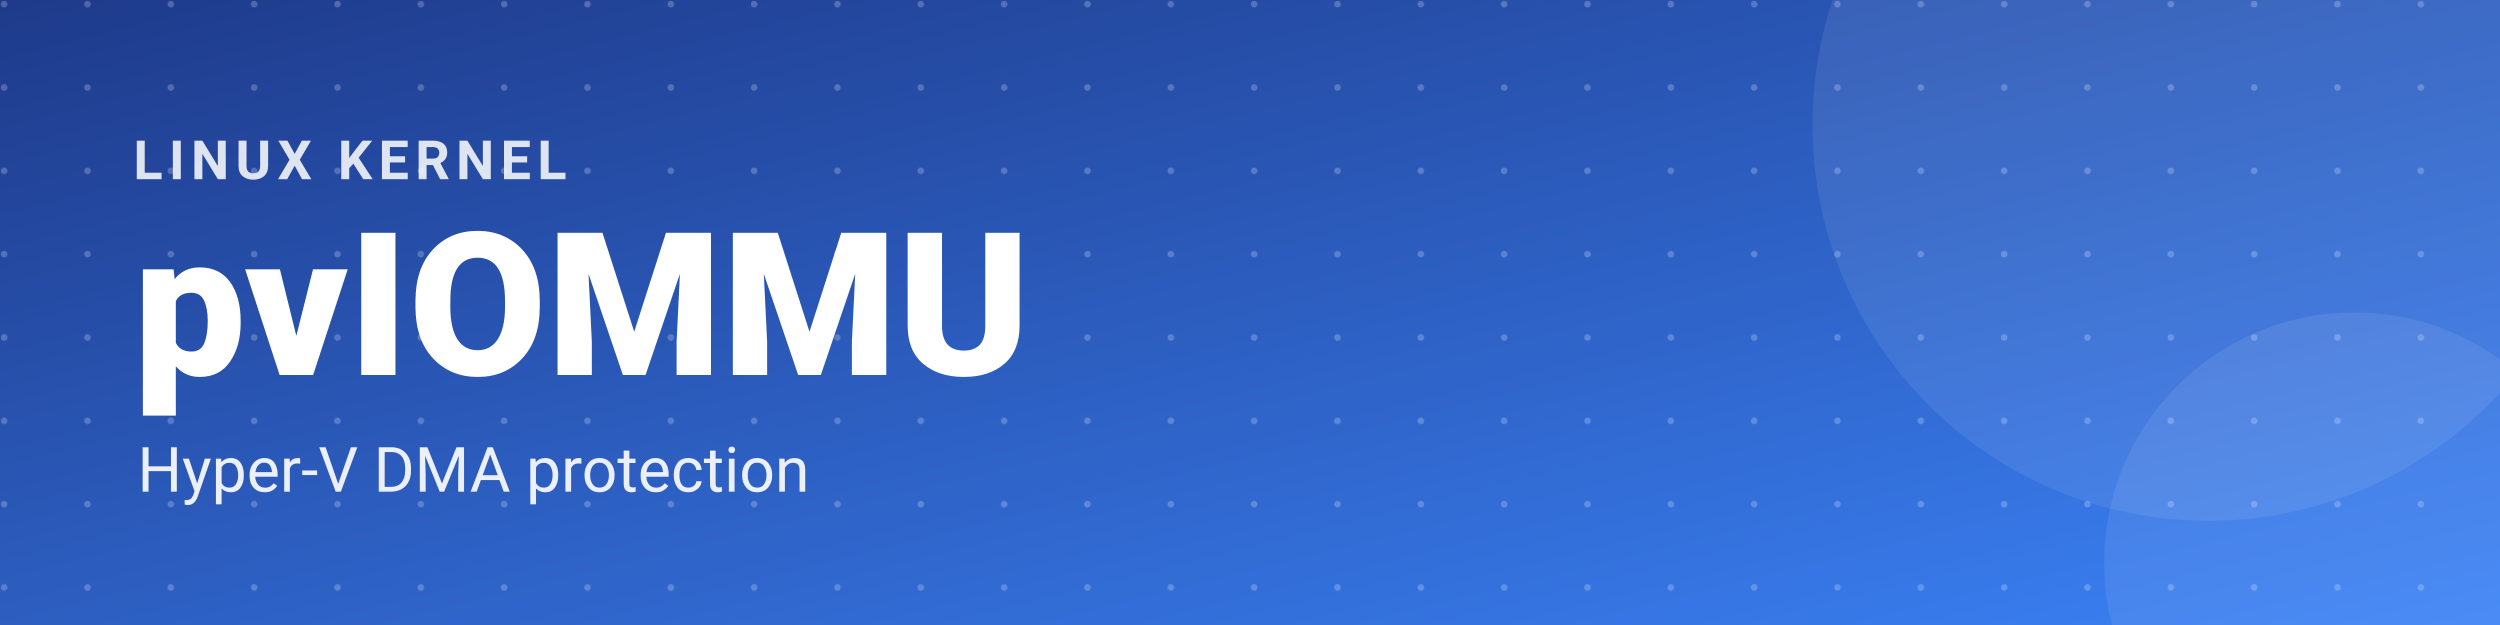
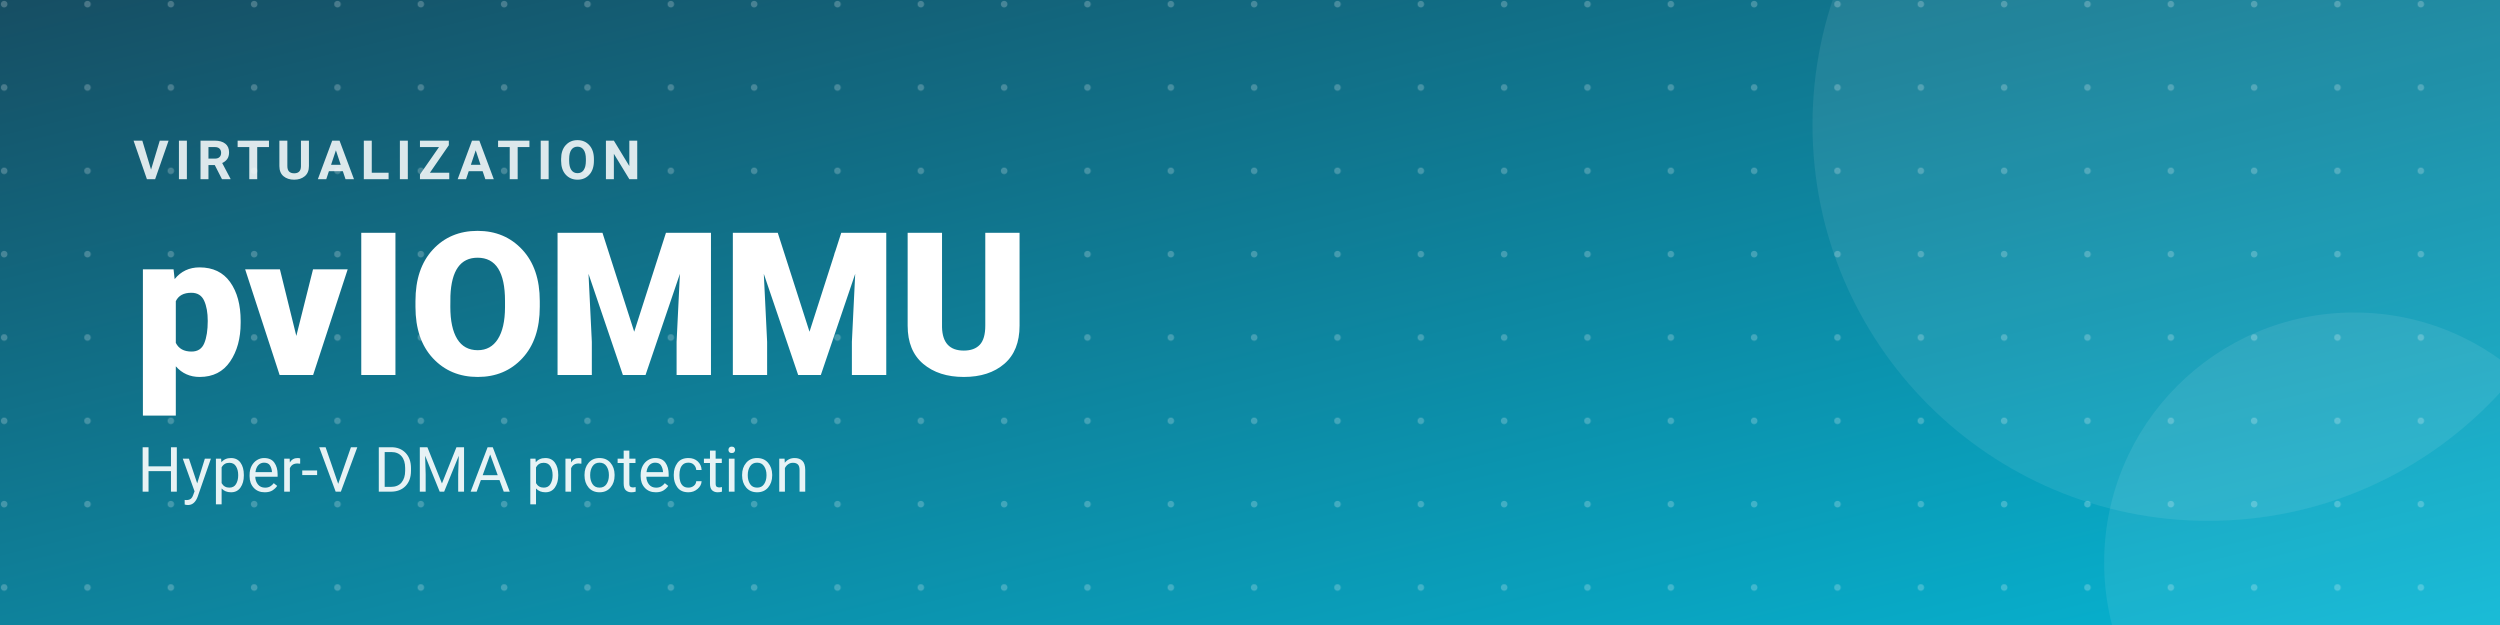
<svg xmlns="http://www.w3.org/2000/svg" viewBox="0 0 1200 300" role="img" aria-label="pvIOMMU">
  <defs>
    <linearGradient id="g144285" x1="0" y1="0" x2="1" y2="1">
-       <stop offset="0" stop-color="#1e3a8a" />
-       <stop offset="1" stop-color="#3b82f6" />
+       <stop offset="0" stop-color="#164e63" />
+       <stop offset="1" stop-color="#06b6d4" />
    </linearGradient>
    <pattern id="p144285" width="40" height="40" patternUnits="userSpaceOnUse">
      <circle cx="2" cy="2" r="1.6" fill="#fff" fill-opacity=".22" />
    </pattern>
  </defs>
  <rect width="1200" height="300" fill="url(#g144285)" />
  <rect width="1200" height="300" fill="url(#p144285)" />
  <circle cx="1060" cy="60" r="190" fill="#fff" fill-opacity=".08" />
  <circle cx="1130" cy="270" r="120" fill="#fff" fill-opacity=".08" />
-   <text x="64" y="86" fill="#fff" fill-opacity=".85" font-family="system-ui,-apple-system,Segoe UI,Roboto,sans-serif" font-size="26" font-weight="600" letter-spacing="3">LINUX KERNEL</text>
+   <text x="64" y="86" fill="#fff" fill-opacity=".85" font-family="system-ui,-apple-system,Segoe UI,Roboto,sans-serif" font-size="26" font-weight="600" letter-spacing="3">VIRTUALIZATION</text>
  <text x="64" y="180" fill="#fff" font-family="system-ui,-apple-system,Segoe UI,Roboto,sans-serif" font-size="96" font-weight="800">pvIOMMU</text>
  <text x="66" y="236" fill="#fff" fill-opacity=".9" font-family="system-ui,-apple-system,Segoe UI,Roboto,sans-serif" font-size="30">Hyper-V DMA protection</text>
</svg>
